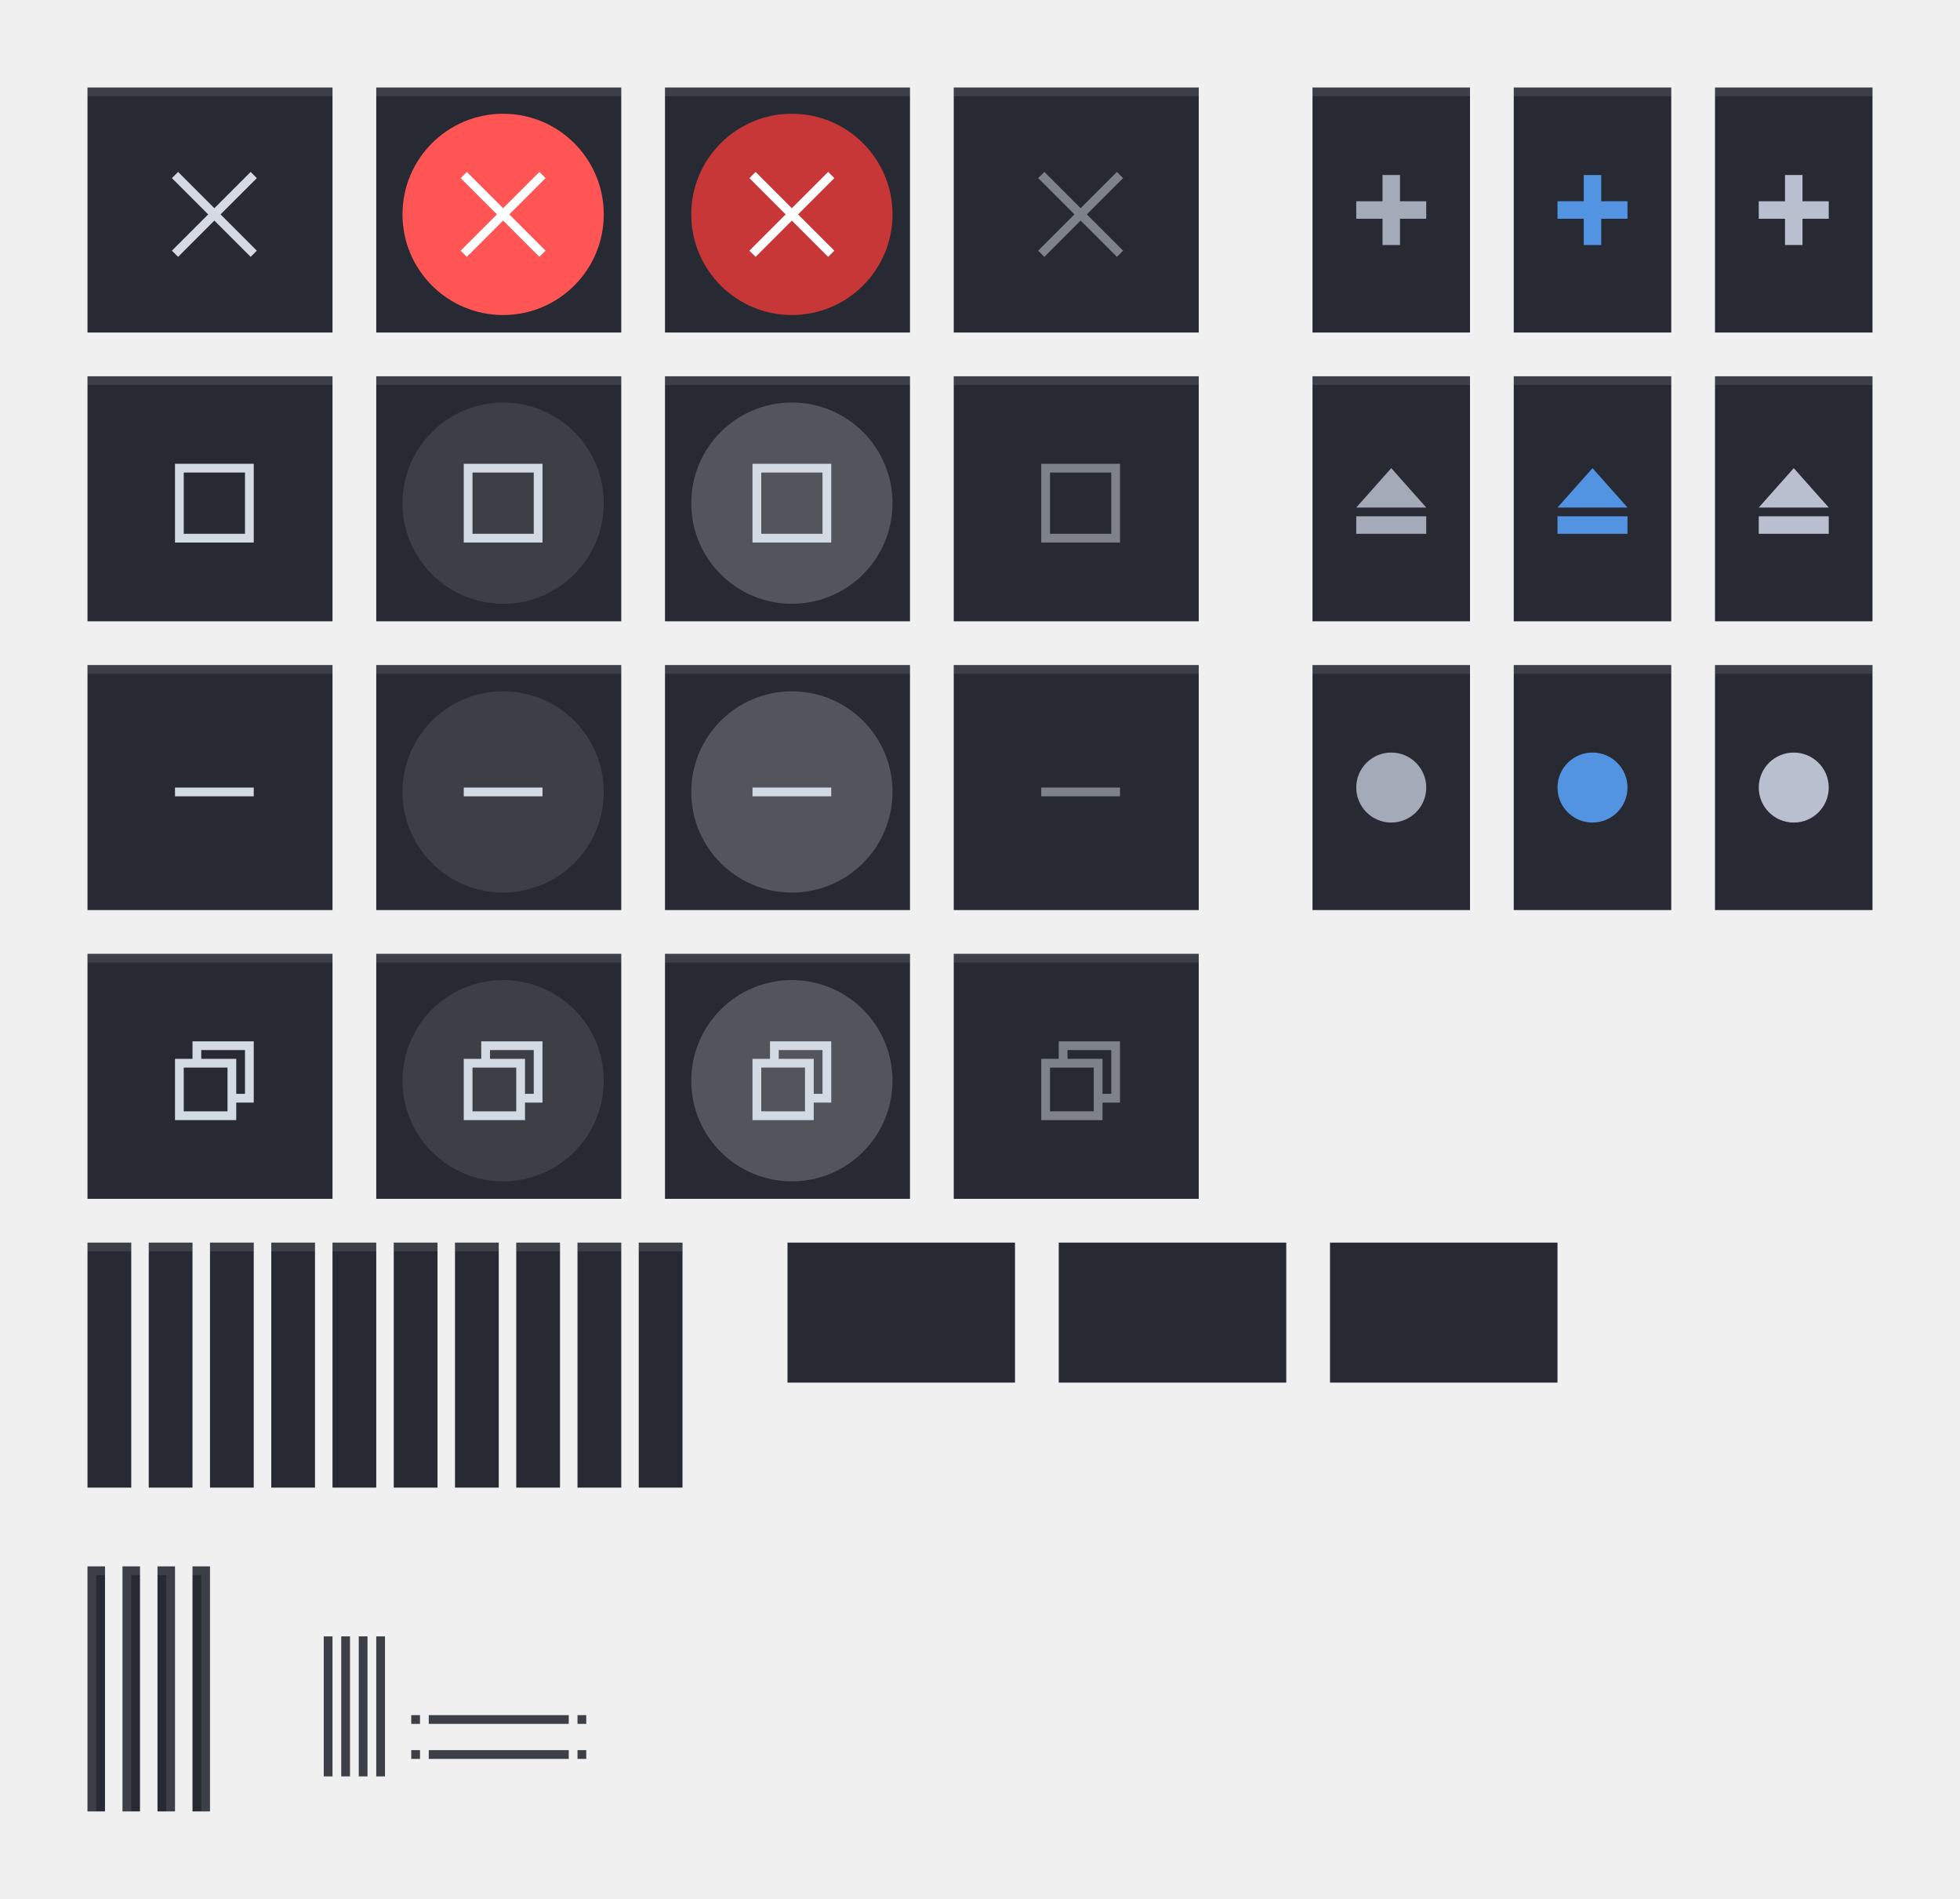
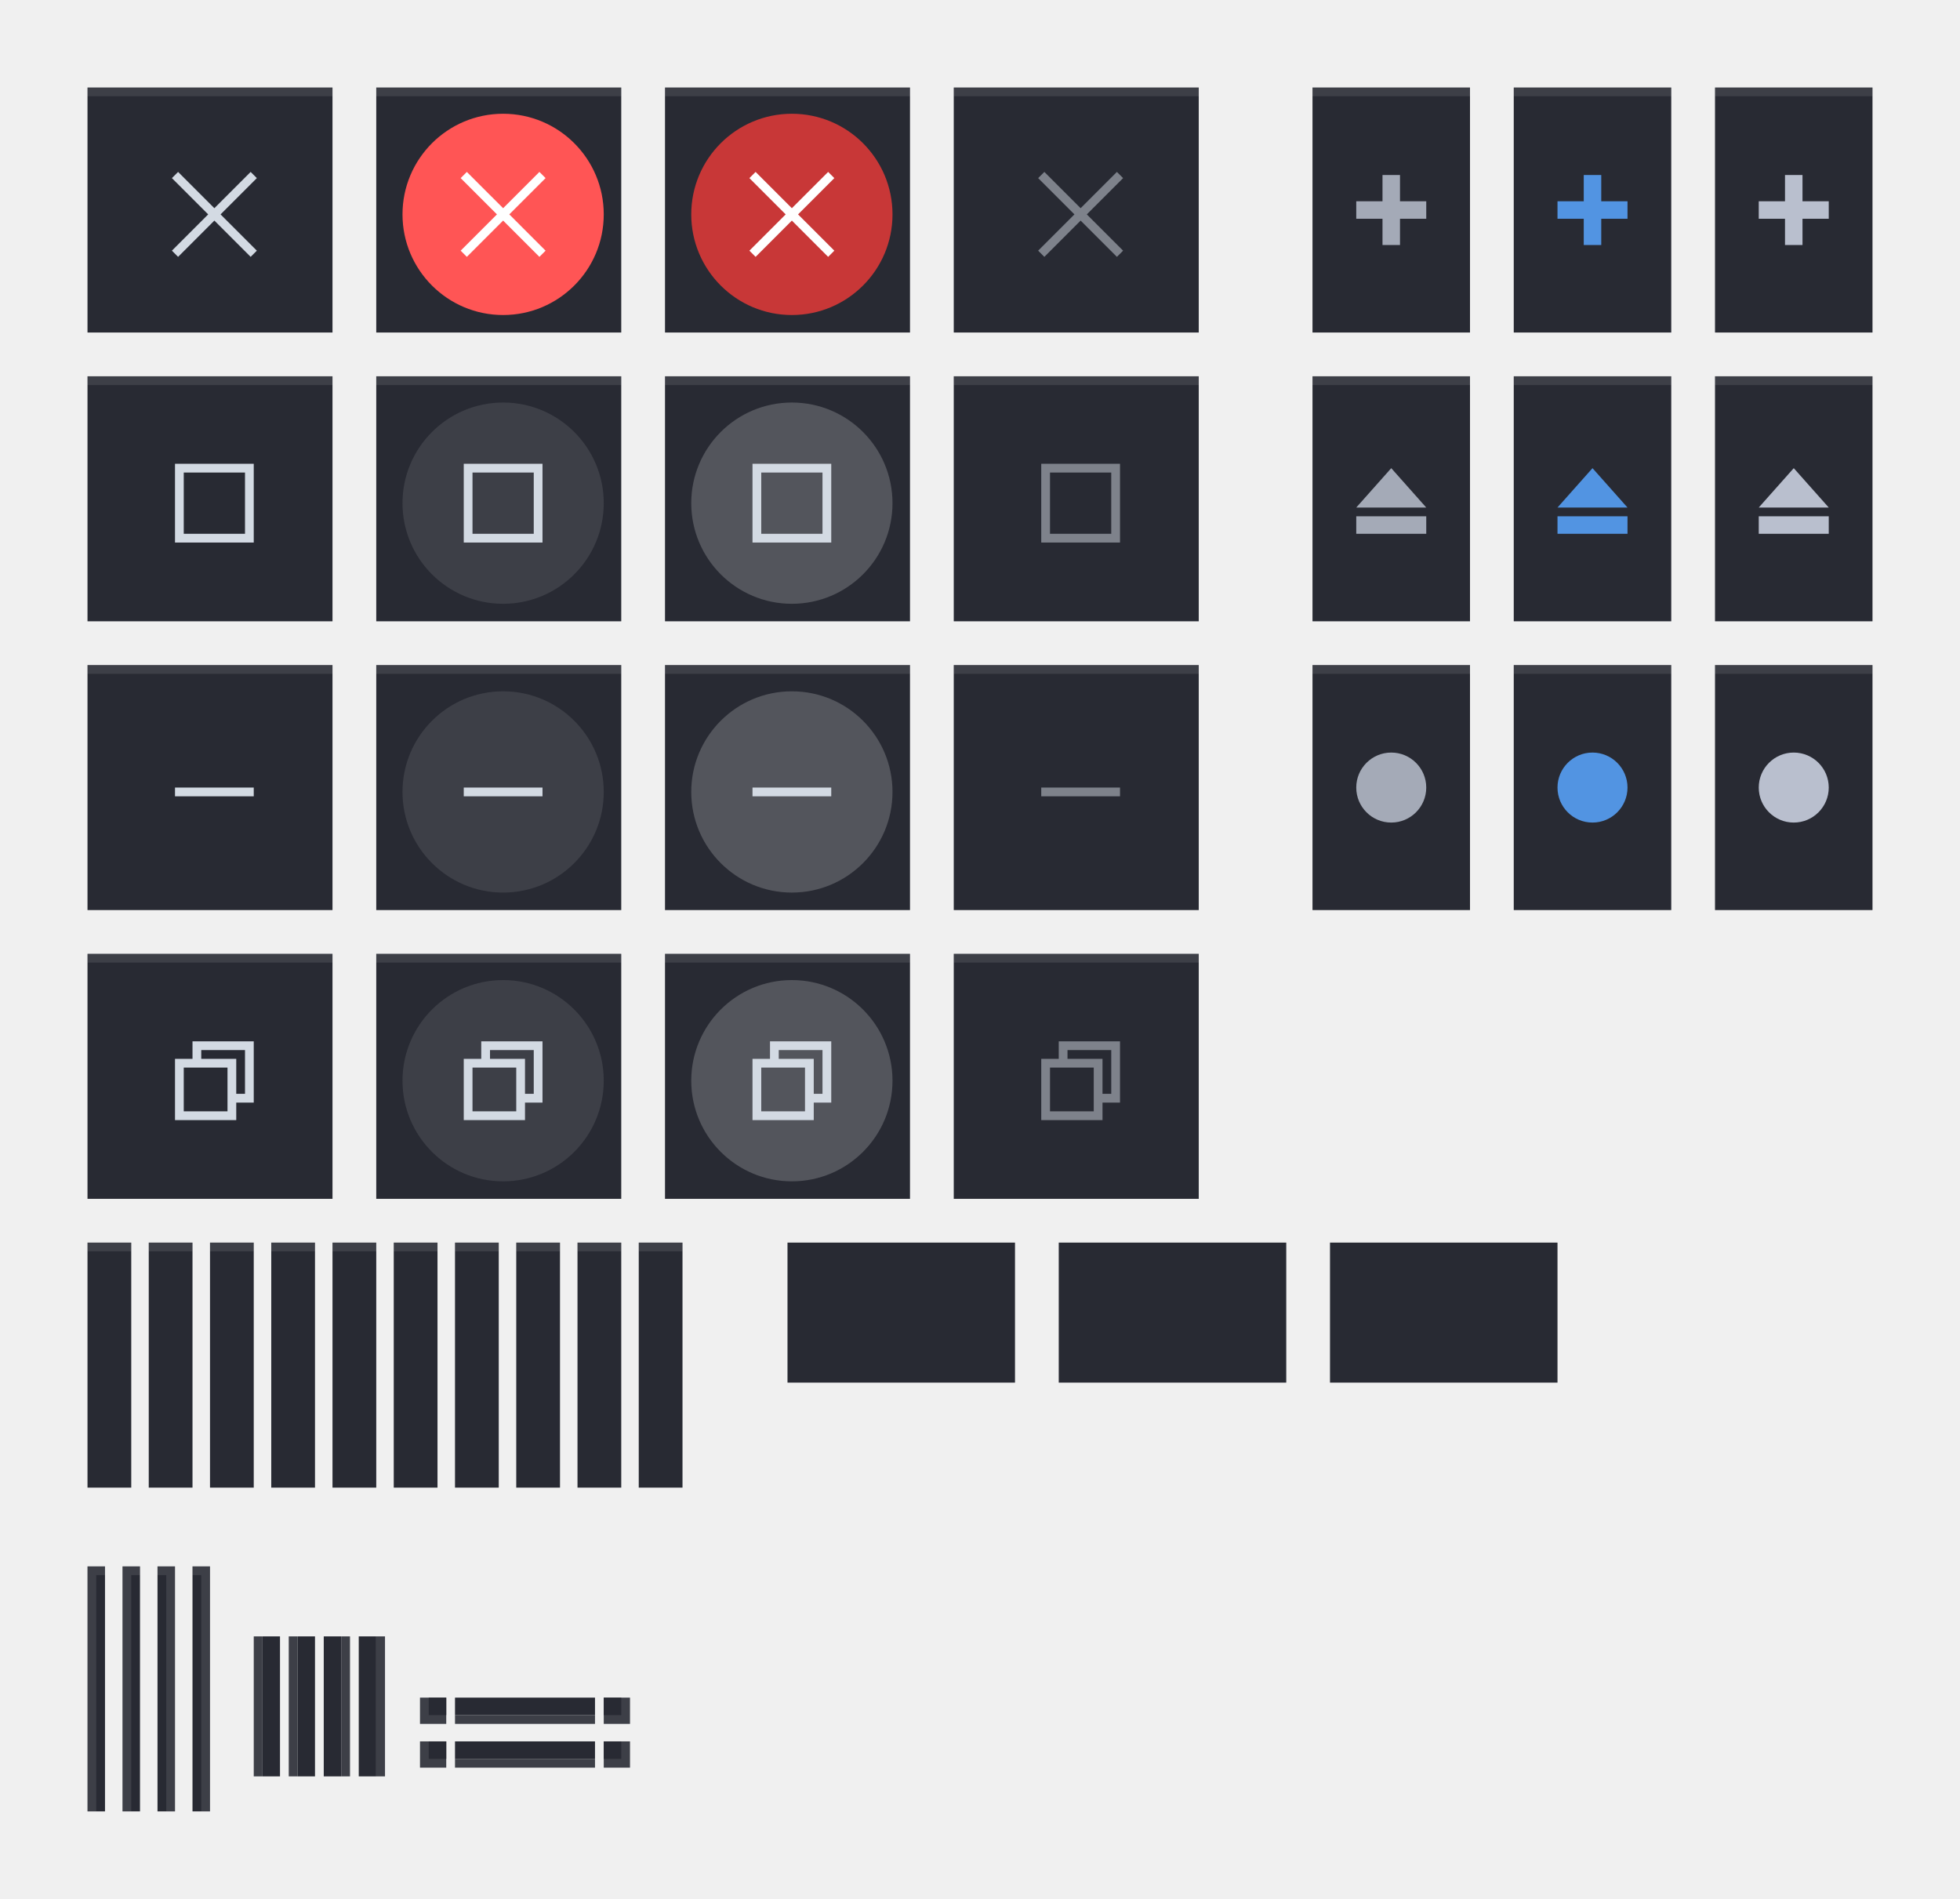
<svg xmlns="http://www.w3.org/2000/svg" xmlns:ns1="http://www.openswatchbook.org/uri/2009/osb" xmlns:xlink="http://www.w3.org/1999/xlink" width="224" height="217" viewBox="0 0 224 217" id="svg2" version="1.1">
  <defs id="defs4">
    <linearGradient id="selected_bg_color" ns1:paint="solid">
      <stop style="stop-color:#5294e2;stop-opacity:1;" offset="0" id="stop4407" />
    </linearGradient>
    <linearGradient id="selected_fg_color" ns1:paint="solid">
      <stop style="stop-color:#ffffffgit;stop-opacity:1;" offset="0" id="stop4402" />
    </linearGradient>
    <linearGradient xlink:href="#selected_bg_color" id="linearGradient4413" x1="608.362" y1="-158" x2="608.362" y2="-150" gradientUnits="userSpaceOnUse" />
    <linearGradient xlink:href="#selected_bg_color" id="linearGradient4415" x1="154" y1="601.862" x2="154" y2="606.362" gradientUnits="userSpaceOnUse" />
    <linearGradient xlink:href="#selected_bg_color" id="linearGradient4409" x1="152" y1="564.362" x2="152" y2="572.362" gradientUnits="userSpaceOnUse" />
    <linearGradient xlink:href="#selected_bg_color" id="linearGradient4411" x1="568.362" y1="-156" x2="568.362" y2="-148" gradientUnits="userSpaceOnUse" />
  </defs>
  <g id="layer1" transform="translate(5,-547.3622)">
    <rect style="opacity:1;fill:#282a33;fill-opacity:1;stroke:none;stroke-width:1;stroke-linecap:butt;stroke-linejoin:round;stroke-miterlimit:4;stroke-dasharray:none;stroke-dashoffset:0;stroke-opacity:1" id="menu-active" width="26" height="16" x="85" y="689.362" />
    <use x="0" y="0" xlink:href="#g4206" id="title-1-active" transform="matrix(0.1785714,0,0,1,4.107143,132)" width="100%" height="100%" />
    <g transform="translate(0,-2.6171878e-6)" id="stick-active">
      <use height="100%" width="100%" transform="matrix(0.6428571,0,0,1,141.7857,-2.2617187e-5)" id="use4210" xlink:href="#g4206" y="0" x="0" />
      <g style="fill:#a4aab7;fill-opacity:1" transform="translate(2,2.999989)" id="g5140">
        <rect style="opacity:1;fill:#a4aab7;fill-opacity:1;stroke:none;stroke-width:1;stroke-linecap:butt;stroke-linejoin:round;stroke-miterlimit:4;stroke-dasharray:none;stroke-dashoffset:0;stroke-opacity:1" id="rect5123" width="2" height="8" x="151" y="564.362" />
        <rect style="opacity:1;fill:#a4aab7;fill-opacity:1;stroke:none;stroke-width:1;stroke-linecap:butt;stroke-linejoin:round;stroke-miterlimit:4;stroke-dasharray:none;stroke-dashoffset:0;stroke-opacity:1" id="rect5123-1" width="2" height="8" x="567.362" y="-156" transform="rotate(90)" />
      </g>
    </g>
    <g transform="translate(0,-2.6171878e-6)" id="stick-pressed">
      <use height="100%" width="100%" transform="translate(23,-7.3828127e-6)" id="use5113" xlink:href="#use4210" y="0" x="0" />
      <g style="fill:#5294e2;fill-opacity:1" transform="translate(25,2.999981)" id="g5140-7">
        <rect style="opacity:1;fill:url(#linearGradient4409);fill-opacity:1;stroke:none;stroke-width:1;stroke-linecap:butt;stroke-linejoin:round;stroke-miterlimit:4;stroke-dasharray:none;stroke-dashoffset:0;stroke-opacity:1" id="rect5123-7" width="2" height="8" x="151" y="564.362" />
        <rect style="opacity:1;fill:url(#linearGradient4411);fill-opacity:1;stroke:none;stroke-width:1;stroke-linecap:butt;stroke-linejoin:round;stroke-miterlimit:4;stroke-dasharray:none;stroke-dashoffset:0;stroke-opacity:1" id="rect5123-1-1" width="2" height="8" x="567.362" y="-156" transform="rotate(90)" />
      </g>
    </g>
    <g transform="translate(0,-2.6171878e-6)" id="stick-inactive">
      <use height="100%" width="100%" transform="translate(46,-7.3828127e-6)" id="use5115" xlink:href="#use4210" y="0" x="0" />
      <g style="fill:#b9bfce;fill-opacity:1" transform="translate(48,2.999981)" id="g5140-1">
        <rect style="opacity:1;fill:#b9bfce;fill-opacity:1;stroke:none;stroke-width:1;stroke-linecap:butt;stroke-linejoin:round;stroke-miterlimit:4;stroke-dasharray:none;stroke-dashoffset:0;stroke-opacity:1" id="rect5123-5" width="2" height="8" x="151" y="564.362" />
        <rect style="opacity:1;fill:#b9bfce;fill-opacity:1;stroke:none;stroke-width:1;stroke-linecap:butt;stroke-linejoin:round;stroke-miterlimit:4;stroke-dasharray:none;stroke-dashoffset:0;stroke-opacity:1" id="rect5123-1-9" width="2" height="8" x="567.362" y="-156" transform="rotate(90)" />
      </g>
    </g>
    <g transform="translate(0,-2.6171878e-6)" id="shade-active">
      <use height="100%" width="100%" transform="translate(-3.4e-7,32.99999)" id="use5117" xlink:href="#use4210" y="0" x="0" />
      <g style="fill:#a4aab7;fill-opacity:1" transform="translate(-4.68e-6,-1.000023)" id="g5193">
        <rect transform="rotate(90)" y="-158" x="607.362" height="8" width="2" id="rect5123-1-7" style="opacity:1;fill:#a4aab7;fill-opacity:1;stroke:none;stroke-width:1;stroke-linecap:butt;stroke-linejoin:round;stroke-miterlimit:4;stroke-dasharray:none;stroke-dashoffset:0;stroke-opacity:1" />
        <path style="opacity:1;fill:#a4aab7;fill-opacity:1;stroke:none;stroke-width:1;stroke-linecap:butt;stroke-linejoin:round;stroke-miterlimit:4;stroke-dasharray:none;stroke-dashoffset:0;stroke-opacity:1" d="m 154,601.862 4,4.5 h -8 z" id="rect5190" />
      </g>
    </g>
    <g transform="translate(0,-2.6171878e-6)" id="shade-pressed">
      <use height="100%" width="100%" transform="translate(23,32.99999)" id="use5119" xlink:href="#use4210" y="0" x="0" />
      <g style="fill:#5294e2;fill-opacity:1" transform="translate(23,-1.000023)" id="g5193-7">
        <rect transform="rotate(90)" y="-158" x="607.362" height="8" width="2" id="rect5123-1-7-6" style="opacity:1;fill:url(#linearGradient4413);fill-opacity:1;stroke:none;stroke-width:1;stroke-linecap:butt;stroke-linejoin:round;stroke-miterlimit:4;stroke-dasharray:none;stroke-dashoffset:0;stroke-opacity:1" />
        <path style="opacity:1;fill:url(#linearGradient4415);fill-opacity:1;stroke:none;stroke-width:1;stroke-linecap:butt;stroke-linejoin:round;stroke-miterlimit:4;stroke-dasharray:none;stroke-dashoffset:0;stroke-opacity:1" d="m 154,601.862 4,4.5 h -8 z" id="rect5190-7" />
      </g>
    </g>
    <g transform="translate(0,-2.6171878e-6)" id="shade-inactive">
      <use height="100%" width="100%" transform="translate(46,32.99999)" id="use5121" xlink:href="#use4210" y="0" x="0" />
      <g style="fill:#b9bfce;fill-opacity:1" transform="translate(46,-1.000023)" id="g5193-3">
        <rect transform="rotate(90)" y="-158" x="607.362" height="8" width="2" id="rect5123-1-7-65" style="opacity:1;fill:#b9bfce;fill-opacity:1;stroke:none;stroke-width:1;stroke-linecap:butt;stroke-linejoin:round;stroke-miterlimit:4;stroke-dasharray:none;stroke-dashoffset:0;stroke-opacity:1" />
        <path style="opacity:1;fill:#b9bfce;fill-opacity:1;stroke:none;stroke-width:1;stroke-linecap:butt;stroke-linejoin:round;stroke-miterlimit:4;stroke-dasharray:none;stroke-dashoffset:0;stroke-opacity:1" d="m 154,601.862 4,4.5 h -8 z" id="rect5190-6" />
      </g>
    </g>
    <use x="0" y="0" xlink:href="#menu-active" id="menu-inactive" transform="translate(62,-1.9595469e-5)" width="100%" height="100%" style="fill-opacity:1" />
    <use x="0" y="0" xlink:href="#menu-active" id="menu-pressed" transform="translate(31,-1.9595469e-5)" width="100%" height="100%" style="fill-opacity:1" />
    <use x="0" y="0" xlink:href="#title-1-active" id="title-2-active" transform="translate(7)" width="100%" height="100%" />
    <use x="0" y="0" xlink:href="#title-1-active" id="title-3-active" transform="translate(14)" width="100%" height="100%" />
    <use x="0" y="0" xlink:href="#title-1-active" id="title-4-active" transform="translate(21)" width="100%" height="100%" />
    <use x="0" y="0" xlink:href="#title-1-active" id="title-5-active" transform="translate(28)" width="100%" height="100%" />
    <use x="0" y="0" xlink:href="#title-1-active" id="title-1-inactive" transform="translate(35)" width="100%" height="100%" />
    <use x="0" y="0" xlink:href="#title-1-active" id="title-2-inactive" transform="translate(42)" width="100%" height="100%" />
    <use x="0" y="0" xlink:href="#title-1-active" id="title-3-inactive" transform="translate(49)" width="100%" height="100%" />
    <use x="0" y="0" xlink:href="#title-1-active" id="title-4-inactive" transform="translate(56)" width="100%" height="100%" />
    <use x="0" y="0" xlink:href="#title-1-active" id="title-5-inactive" transform="translate(63)" width="100%" height="100%" />
    <g transform="translate(0,-2.6171878e-6)" id="top-left-active">
      <path id="rect4138-9" transform="translate(0,552.3622)" d="m 6,174 -1,2e-5 V 175 202 h 2 v -28 z" style="opacity:1;fill:#282a33;fill-opacity:1;stroke:none;stroke-width:1;stroke-linecap:butt;stroke-linejoin:round;stroke-miterlimit:4;stroke-dasharray:none;stroke-dashoffset:0;stroke-opacity:1" />
      <rect y="726.362" x="6" height="1" width="1" id="rect5348" style="opacity:0.1;fill:#ffffff;fill-opacity:1;stroke:none;stroke-width:1;stroke-linecap:butt;stroke-linejoin:round;stroke-miterlimit:4;stroke-dasharray:none;stroke-dashoffset:0;stroke-opacity:1" />
      <rect y="726.362" x="5" height="28" width="1" id="rect5350" style="opacity:0.1;fill:#ffffff;fill-opacity:1;stroke:none;stroke-width:5.292;stroke-linecap:butt;stroke-linejoin:round;stroke-miterlimit:4;stroke-dasharray:none;stroke-dashoffset:0;stroke-opacity:1" />
    </g>
    <use x="0" y="0" xlink:href="#top-left-active" id="top-left-inactive" transform="translate(4,-1.9617188e-5)" width="100%" height="100%" />
    <use x="0" y="0" xlink:href="#top-left-active" id="top-right-active" transform="matrix(-1,0,0,1,20,-1.9617188e-5)" width="100%" height="100%" />
    <use x="0" y="0" xlink:href="#top-left-active" id="top-right-inactive" transform="matrix(-1,0,0,1,24,-1.9617188e-5)" width="100%" height="100%" />
-     <rect style="opacity:1;fill:#3d3f47;fill-opacity:1;stroke:none;stroke-width:1;stroke-linecap:butt;stroke-linejoin:round;stroke-miterlimit:4;stroke-dasharray:none;stroke-dashoffset:0;stroke-opacity:1" id="right-active" width="1" height="16" x="-37" y="734.362" transform="scale(-1,1)" />
-     <rect style="opacity:1;fill:#3d3f47;fill-opacity:1;stroke:none;stroke-width:1;stroke-linecap:butt;stroke-linejoin:round;stroke-miterlimit:4;stroke-dasharray:none;stroke-dashoffset:0;stroke-opacity:1" id="right-inactive" width="1" height="16" x="-39" y="734.362" transform="scale(-1,1)" />
-     <rect style="opacity:1;fill:#3d3f47;fill-opacity:1;stroke:none;stroke-width:0.577;stroke-linecap:butt;stroke-linejoin:round;stroke-miterlimit:4;stroke-dasharray:none;stroke-dashoffset:0;stroke-opacity:1" id="bottom-inactive" width="1" height="16" x="-748.362" y="-60" transform="matrix(0,-1,-1,0,0,0)" />
-     <rect style="opacity:1;fill:#3d3f47;fill-opacity:1;stroke:none;stroke-width:1;stroke-linecap:butt;stroke-linejoin:round;stroke-miterlimit:4;stroke-dasharray:none;stroke-dashoffset:0;stroke-opacity:1" id="left-active" width="1" height="16" x="-33" y="734.362" transform="scale(-1,1)" />
-     <rect style="opacity:1;fill:#3d3f47;fill-opacity:1;stroke:none;stroke-width:1;stroke-linecap:butt;stroke-linejoin:round;stroke-miterlimit:4;stroke-dasharray:none;stroke-dashoffset:0;stroke-opacity:1" id="left-inactive" width="1" height="16" x="-35" y="734.362" transform="scale(-1,1)" />
-     <rect style="opacity:1;fill:#3d3f47;fill-opacity:1;stroke:none;stroke-width:0.577;stroke-linecap:butt;stroke-linejoin:round;stroke-miterlimit:4;stroke-dasharray:none;stroke-dashoffset:0;stroke-opacity:1" id="bottom-active" width="1" height="16" x="-744.362" y="-60" transform="matrix(0,-1,-1,0,0,0)" />
-     <path style="opacity:1;fill:#3d3f47;fill-opacity:1;stroke:none;stroke-width:0.333;stroke-linecap:butt;stroke-linejoin:round;stroke-miterlimit:4;stroke-dasharray:none;stroke-dashoffset:0;stroke-opacity:1" d="m 42,743.362 v 0.667 0.333 H 42.333 43 v -1 z" id="bottom-left-active" />
-     <path style="opacity:1;fill:#3d3f47;fill-opacity:1;stroke:none;stroke-width:0.333;stroke-linecap:butt;stroke-linejoin:round;stroke-miterlimit:4;stroke-dasharray:none;stroke-dashoffset:0;stroke-opacity:1" d="m 61,743.362 v 1 H 61.667 62 v -0.333 -0.667 z" id="bottom-right-active" />
-     <path style="opacity:1;fill:#3d3f47;fill-opacity:1;stroke:none;stroke-width:0.333;stroke-linecap:butt;stroke-linejoin:round;stroke-miterlimit:4;stroke-dasharray:none;stroke-dashoffset:0;stroke-opacity:1" d="m 61,747.362 v 1 H 61.667 62 v -0.333 -0.667 z" id="bottom-right-inactive" />
-     <path style="opacity:1;fill:#3d3f47;fill-opacity:1;stroke:none;stroke-width:0.333;stroke-linecap:butt;stroke-linejoin:round;stroke-miterlimit:4;stroke-dasharray:none;stroke-dashoffset:0;stroke-opacity:1" d="m 42,747.362 v 0.667 0.333 H 42.333 43 v -1 z" id="bottom-left-inactive" />
    <g transform="translate(0,-2.6171878e-6)" id="hide-prelight">
      <use height="100%" width="100%" transform="translate(33,65.99998)" id="use4226" xlink:href="#g4206" y="0" x="0" />
      <g transform="translate(111,1320)" id="titlebutton-minimize-hover-c" style="display:inline">
        <rect style="opacity:1;fill:#ffffff;fill-opacity:0.098;stroke:none;stroke-width:0.92;stroke-linecap:round;stroke-linejoin:miter;stroke-miterlimit:4;stroke-dasharray:none;stroke-opacity:1;paint-order:stroke fill markers" id="rect573" width="23" height="23" x="-70" y="-693.638" ry="11.5" />
        <rect style="opacity:1;fill:#d3dae3;fill-opacity:1;stroke:none;stroke-width:0.471;stroke-linecap:round;stroke-linejoin:miter;stroke-miterlimit:4;stroke-dasharray:none;stroke-opacity:0.494;paint-order:stroke fill markers" id="rect509" width="9" height="1" x="-63" y="-682.638" ry="1.1965401e-05" />
      </g>
    </g>
    <g transform="translate(0,-2.6171878e-6)" id="maximize-prelight">
      <use height="100%" width="100%" transform="translate(33,32.99998)" id="use4222" xlink:href="#g4206" y="0" x="0" />
      <g transform="translate(40,592.3622)" id="g4569" style="enable-background:new">
        <g id="layer1-2" transform="translate(0,-1028.362)">
          <g style="display:inline" id="titlebutton-max-hover" transform="translate(-509,1218)">
            <g id="g4891" style="display:inline;opacity:1" transform="translate(-781,-432.6378)">
              <g id="g4806-9" transform="translate(1294,247)" style="fill:#c0e3ff;fill-opacity:1">
                <g transform="translate(-81.0002,-967)" style="display:inline;fill:#c0e3ff;fill-opacity:1" id="layer9-78-7" />
                <g transform="translate(-81.0002,-967)" id="layer10-3-3" style="fill:#c0e3ff;fill-opacity:1" />
                <g transform="translate(-81.0002,-967)" id="layer11-19-75" style="fill:#c0e3ff;fill-opacity:1" />
                <g transform="translate(-81.0002,-967)" id="layer13-4-9" style="fill:#c0e3ff;fill-opacity:1" />
                <g transform="translate(-81.0002,-967)" id="layer14-8-5" style="fill:#c0e3ff;fill-opacity:1" />
                <g transform="translate(-81.0002,-967)" style="display:inline;fill:#c0e3ff;fill-opacity:1" id="layer15-5-8" />
                <g transform="translate(-81.0002,-967)" style="display:inline;fill:#c0e3ff;fill-opacity:1" id="g71291-1-7" />
                <g transform="translate(-81.0002,-967)" style="display:inline;fill:#c0e3ff;fill-opacity:1" id="g4953-7-1" />
                <g transform="translate(-81.0002,-967)" style="display:inline;fill:#c0e3ff;fill-opacity:1" id="layer12-3-0" />
              </g>
            </g>
            <rect y="-185.638" x="513" height="16" width="16" id="rect17883-0" style="display:inline;opacity:1;fill:none;fill-opacity:1;stroke:none;stroke-width:1;stroke-linecap:butt;stroke-linejoin:miter;stroke-miterlimit:4;stroke-dasharray:none;stroke-dashoffset:0;stroke-opacity:0" />
          </g>
        </g>
      </g>
      <g transform="translate(74,1288)" id="titlebutton-maximize-hover-c" style="display:inline">
        <rect ry="11.5" y="-694.638" x="-33" height="23" width="23" id="rect575" style="opacity:1;fill:#ffffff;fill-opacity:0.098;stroke:none;stroke-width:0.92;stroke-linecap:round;stroke-linejoin:miter;stroke-miterlimit:4;stroke-dasharray:none;stroke-opacity:1;paint-order:stroke fill markers" />
        <path style="opacity:1;fill:#d3dae3;fill-opacity:1;stroke:none;stroke-width:0.451;stroke-linecap:round;stroke-linejoin:miter;stroke-miterlimit:4;stroke-dasharray:none;stroke-opacity:0.494;paint-order:stroke fill markers" d="m -26,-687.638 v 9 h 9 v -9 z m 1,1 h 7 v 7 h -7 z" id="path515" />
      </g>
    </g>
    <g transform="translate(0,-2.6171878e-6)" id="close-prelight">
      <use height="100%" width="100%" transform="translate(33,-2.2617187e-5)" id="use4214" xlink:href="#g4206" y="0" x="0" />
      <g transform="translate(32,1255)" id="titlebutton-close-hover-c" style="display:inline">
        <rect style="opacity:1;fill:#ff5555;fill-opacity:1;stroke:none;stroke-width:0.92;stroke-linecap:round;stroke-linejoin:miter;stroke-miterlimit:4;stroke-dasharray:none;stroke-opacity:1;paint-order:stroke fill markers" id="rect577" width="23" height="23" x="9" y="-694.638" ry="11.5" />
        <path style="opacity:1;fill:#ffffff;fill-opacity:1;stroke:none;stroke-width:0.561;stroke-linecap:round;stroke-linejoin:miter;stroke-miterlimit:4;stroke-dasharray:none;stroke-opacity:0.494;paint-order:stroke fill markers" d="m 16.354,-687.991 -0.707,0.707 4.146,4.146 -4.146,4.146 0.707,0.707 4.146,-4.146 4.146,4.146 0.707,-0.707 -4.146,-4.146 4.146,-4.146 -0.707,-0.707 -4.146,4.146 z" id="rect579" />
      </g>
    </g>
    <g transform="translate(0,-2.6171878e-6)" id="hide-inactive">
      <use height="100%" width="100%" transform="translate(99,65.99998)" id="use4238" xlink:href="#g4206" y="0" x="0" />
      <g style="display:inline;opacity:0.5" transform="translate(177,1320)" id="titlebutton-minimize-backdrop-c">
        <rect style="opacity:0;fill:#1f1f1f;fill-opacity:0.098;stroke:none;stroke-width:0.92;stroke-linecap:round;stroke-linejoin:miter;stroke-miterlimit:4;stroke-dasharray:none;stroke-opacity:1;paint-order:stroke fill markers" id="rect626" width="23" height="23" x="-70" y="-693.638" ry="11.5" />
        <rect style="opacity:1;fill:#d3dae3;fill-opacity:1;stroke:none;stroke-width:0.471;stroke-linecap:round;stroke-linejoin:miter;stroke-miterlimit:4;stroke-dasharray:none;stroke-opacity:0.494;paint-order:stroke fill markers" id="rect628" width="9" height="1" x="-63" y="-682.638" ry="1.1965401e-05" />
      </g>
    </g>
    <g transform="translate(0,-2.6171878e-6)" id="maximize-inactive">
      <use height="100%" width="100%" transform="translate(99,32.99998)" id="use4232" xlink:href="#g4206" y="0" x="0" />
      <g style="display:inline;opacity:0.5" transform="translate(140,1288)" id="titlebutton-maximize-backdrop-c">
        <rect ry="11.5" y="-694.638" x="-33" height="23" width="23" id="rect632" style="opacity:0;fill:#1f1f1f;fill-opacity:0.098;stroke:none;stroke-width:0.92;stroke-linecap:round;stroke-linejoin:miter;stroke-miterlimit:4;stroke-dasharray:none;stroke-opacity:1;paint-order:stroke fill markers" />
        <path style="opacity:1;fill:#d3dae3;fill-opacity:1;stroke:none;stroke-width:0.451;stroke-linecap:round;stroke-linejoin:miter;stroke-miterlimit:4;stroke-dasharray:none;stroke-opacity:0.494;paint-order:stroke fill markers" d="m -26,-687.638 v 9 h 9 v -9 z m 1,1 h 7 v 7 h -7 z" id="path634" />
      </g>
    </g>
    <g transform="translate(0,-2.6171878e-6)" id="close-inactive">
      <use height="100%" width="100%" transform="translate(99,-2.2617187e-5)" id="use4218" xlink:href="#g4206" y="0" x="0" />
      <g style="display:inline;opacity:0.5" transform="translate(98,1255)" id="titlebutton-close-backdrop-c">
        <rect style="opacity:0;fill:#ff5555;fill-opacity:1;stroke:none;stroke-width:0.92;stroke-linecap:round;stroke-linejoin:miter;stroke-miterlimit:4;stroke-dasharray:none;stroke-opacity:1;paint-order:stroke fill markers" id="rect644" width="23" height="23" x="9" y="-694.638" ry="11.5" />
        <path style="opacity:1;fill:#d3dae3;fill-opacity:1;stroke:none;stroke-width:0.561;stroke-linecap:round;stroke-linejoin:miter;stroke-miterlimit:4;stroke-dasharray:none;stroke-opacity:0.494;paint-order:stroke fill markers" d="m 16.354,-687.991 -0.707,0.707 4.146,4.146 -4.146,4.146 0.707,0.707 4.146,-4.146 4.146,4.146 0.707,-0.707 -4.146,-4.146 4.146,-4.146 -0.707,-0.707 -4.146,4.146 z" id="path646" />
      </g>
    </g>
    <g transform="translate(0,-2.6171878e-6)" id="hide-pressed">
      <use height="100%" width="100%" transform="translate(66,65.99998)" id="use4236" xlink:href="#g4206" y="0" x="0" />
      <g id="titlebutton-minimize-active-c" transform="translate(144,1320)" style="display:inline">
        <rect ry="11.5" y="-693.638" x="-70" height="23" width="23" id="rect650" style="opacity:1;fill:#ffffff;fill-opacity:0.2;stroke:none;stroke-width:0.92;stroke-linecap:round;stroke-linejoin:miter;stroke-miterlimit:4;stroke-dasharray:none;stroke-opacity:1;paint-order:stroke fill markers" />
        <rect ry="1.1965401e-05" y="-682.638" x="-63" height="1" width="9" id="rect652" style="opacity:1;fill:#d3dae3;fill-opacity:1;stroke:none;stroke-width:0.471;stroke-linecap:round;stroke-linejoin:miter;stroke-miterlimit:4;stroke-dasharray:none;stroke-opacity:0.494;paint-order:stroke fill markers" />
      </g>
    </g>
    <g transform="translate(0,-2.6171878e-6)" id="maximize-pressed">
      <use height="100%" width="100%" transform="translate(66,32.99998)" id="use4228" xlink:href="#g4206" y="0" x="0" />
      <g id="titlebutton-maximize-active-c" transform="translate(107,1288)" style="display:inline">
        <rect style="opacity:1;fill:#ffffff;fill-opacity:0.2;stroke:none;stroke-width:0.92;stroke-linecap:round;stroke-linejoin:miter;stroke-miterlimit:4;stroke-dasharray:none;stroke-opacity:1;paint-order:stroke fill markers" id="rect656" width="23" height="23" x="-33" y="-694.638" ry="11.5" />
        <path id="path658" d="m -26,-687.638 v 9 h 9 v -9 z m 1,1 h 7 v 7 h -7 z" style="opacity:1;fill:#d3dae3;fill-opacity:1;stroke:none;stroke-width:0.451;stroke-linecap:round;stroke-linejoin:miter;stroke-miterlimit:4;stroke-dasharray:none;stroke-opacity:0.494;paint-order:stroke fill markers" />
      </g>
    </g>
    <g transform="translate(0,-2.6171878e-6)" id="close-pressed">
      <use height="100%" width="100%" transform="translate(66,-2.2617187e-5)" id="use4216" xlink:href="#g4206" y="0" x="0" />
      <g id="titlebutton-close-active-c" transform="translate(65,1255)" style="display:inline">
        <rect ry="11.5" y="-694.638" x="9" height="23" width="23" id="rect668" style="opacity:1;fill:#c83737;fill-opacity:1;stroke:none;stroke-width:0.92;stroke-linecap:round;stroke-linejoin:miter;stroke-miterlimit:4;stroke-dasharray:none;stroke-opacity:1;paint-order:stroke fill markers" />
        <path id="path670" d="m 16.354,-687.991 -0.707,0.707 4.146,4.146 -4.146,4.146 0.707,0.707 4.146,-4.146 4.146,4.146 0.707,-0.707 -4.146,-4.146 4.146,-4.146 -0.707,-0.707 -4.146,4.146 z" style="opacity:1;fill:#ffffff;fill-opacity:1;stroke:none;stroke-width:0.561;stroke-linecap:round;stroke-linejoin:miter;stroke-miterlimit:4;stroke-dasharray:none;stroke-opacity:0.494;paint-order:stroke fill markers" />
      </g>
    </g>
    <g transform="translate(0,-2.6171878e-6)" id="hide-active">
      <use height="100%" width="100%" transform="translate(0,65.99998)" id="use4234" xlink:href="#g4206" y="0" x="0" />
      <g id="titlebutton-minimize-c" transform="translate(78,1320)" style="display:inline">
        <rect ry="11.5" y="-693.638" x="-70" height="23" width="23" id="rect674" style="opacity:0;fill:#1f1f1f;fill-opacity:0.098;stroke:none;stroke-width:0.92;stroke-linecap:round;stroke-linejoin:miter;stroke-miterlimit:4;stroke-dasharray:none;stroke-opacity:1;paint-order:stroke fill markers" />
        <rect ry="1.1965401e-05" y="-682.638" x="-63" height="1" width="9" id="rect676" style="opacity:1;fill:#d3dae3;fill-opacity:1;stroke:none;stroke-width:0.471;stroke-linecap:round;stroke-linejoin:miter;stroke-miterlimit:4;stroke-dasharray:none;stroke-opacity:0.494;paint-order:stroke fill markers" />
      </g>
    </g>
    <g transform="translate(0,-2.6171878e-6)" id="maximize-active">
      <use height="100%" width="100%" transform="translate(0,32.99998)" id="use4220" xlink:href="#g4206" y="0" x="0" />
      <g id="titlebutton-maximize-c" transform="translate(41,1288)" style="display:inline">
        <rect style="opacity:0;fill:#1f1f1f;fill-opacity:0.098;stroke:none;stroke-width:0.92;stroke-linecap:round;stroke-linejoin:miter;stroke-miterlimit:4;stroke-dasharray:none;stroke-opacity:1;paint-order:stroke fill markers" id="rect680" width="23" height="23" x="-33" y="-694.638" ry="11.5" />
        <path id="path682" d="m -26,-687.638 v 9 h 9 v -9 z m 1,1 h 7 v 7 h -7 z" style="opacity:1;fill:#d3dae3;fill-opacity:1;stroke:none;stroke-width:0.451;stroke-linecap:round;stroke-linejoin:miter;stroke-miterlimit:4;stroke-dasharray:none;stroke-opacity:0.494;paint-order:stroke fill markers" />
      </g>
    </g>
    <g transform="translate(0,-2.6171878e-6)" id="close-active">
      <g style="opacity:1" id="g4206">
        <rect style="opacity:1;fill:#282a33;fill-opacity:1;stroke:none;stroke-width:1;stroke-linecap:butt;stroke-linejoin:round;stroke-miterlimit:4;stroke-dasharray:none;stroke-dashoffset:0;stroke-opacity:1" id="rect4138" width="28" height="28" x="5" y="557.362" />
        <rect style="opacity:0.1;fill:#ffffff;fill-opacity:1;stroke:none;stroke-width:1;stroke-linecap:butt;stroke-linejoin:round;stroke-miterlimit:4;stroke-dasharray:none;stroke-dashoffset:0;stroke-opacity:1" id="rect4204" width="28" height="1" x="5" y="557.362" />
      </g>
      <g id="titlebutton-close-c" transform="translate(-1,1255)" style="display:inline">
        <rect ry="11.5" y="-694.638" x="9" height="23" width="23" id="rect692" style="opacity:0;fill:#ff5555;fill-opacity:1;stroke:none;stroke-width:0.92;stroke-linecap:round;stroke-linejoin:miter;stroke-miterlimit:4;stroke-dasharray:none;stroke-opacity:1;paint-order:stroke fill markers" />
        <path id="path694" d="m 16.354,-687.991 -0.707,0.707 4.146,4.146 -4.146,4.146 0.707,0.707 4.146,-4.146 4.146,4.146 0.707,-0.707 -4.146,-4.146 4.146,-4.146 -0.707,-0.707 -4.146,4.146 z" style="opacity:1;fill:#d3dae3;fill-opacity:1;stroke:none;stroke-width:0.561;stroke-linecap:round;stroke-linejoin:miter;stroke-miterlimit:4;stroke-dasharray:none;stroke-opacity:0.494;paint-order:stroke fill markers" />
      </g>
    </g>
    <g id="maximize-toggled-active">
      <g id="g233" transform="translate(0,65.99999)">
        <use x="0" y="0" xlink:href="#g4206" id="use4220-2" transform="translate(0,32.99998)" width="100%" height="100%" />
        <g style="display:inline" transform="translate(41,1288)" id="titlebutton-maximize-c-2">
          <rect ry="11.5" y="-694.638" x="-33" height="23" width="23" id="rect680-8" style="opacity:0;fill:#1f1f1f;fill-opacity:0.098;stroke:none;stroke-width:0.92;stroke-linecap:round;stroke-linejoin:miter;stroke-miterlimit:4;stroke-dasharray:none;stroke-opacity:1;paint-order:stroke fill markers" />
        </g>
      </g>
      <path id="path664-8" d="m 17,666.362 v 2 h -2 v 7 l 7,1e-5 v -2 h 2 v -7 z m 1,1 h 5 v 5 h -1 v -4 h -4 z m -2,2 h 5 v 5 h -5 z" style="display:inline;opacity:1;fill:#d3dae3;fill-opacity:1;stroke:none;stroke-width:0.35;stroke-linecap:round;stroke-linejoin:miter;stroke-miterlimit:4;stroke-dasharray:none;stroke-opacity:0.494;paint-order:stroke fill markers" />
    </g>
    <g id="maximize-toggled-prelight">
      <g transform="translate(-4.9999997e-8,0.5684534)" id="g4873">
        <g transform="translate(4.9999997e-8,65.43154)" id="maximize-prelight-3">
          <use height="100%" width="100%" transform="translate(33,32.99998)" id="use4222-6" xlink:href="#g4206" y="0" x="0" />
          <g transform="translate(40,592.3622)" id="g4569-7" style="enable-background:new">
            <g id="layer1-2-5" transform="translate(0,-1028.362)">
              <g style="display:inline" id="titlebutton-max-hover-3" transform="translate(-509,1218)">
                <g id="g4891-5" style="display:inline;opacity:1" transform="translate(-781,-432.6378)">
                  <g id="g4806-9-6" transform="translate(1294,247)" style="fill:#c0e3ff;fill-opacity:1">
                    <g transform="translate(-81.0002,-967)" style="display:inline;fill:#c0e3ff;fill-opacity:1" id="layer9-78-7-2" />
                    <g transform="translate(-81.0002,-967)" id="layer10-3-3-9" style="fill:#c0e3ff;fill-opacity:1" />
                    <g transform="translate(-81.0002,-967)" id="layer11-19-75-1" style="fill:#c0e3ff;fill-opacity:1" />
                    <g transform="translate(-81.0002,-967)" id="layer13-4-9-2" style="fill:#c0e3ff;fill-opacity:1" />
                    <g transform="translate(-81.0002,-967)" id="layer14-8-5-7" style="fill:#c0e3ff;fill-opacity:1" />
                    <g transform="translate(-81.0002,-967)" style="display:inline;fill:#c0e3ff;fill-opacity:1" id="layer15-5-8-0" />
                    <g transform="translate(-81.0002,-967)" style="display:inline;fill:#c0e3ff;fill-opacity:1" id="g71291-1-7-9" />
                    <g transform="translate(-81.0002,-967)" style="display:inline;fill:#c0e3ff;fill-opacity:1" id="g4953-7-1-3" />
                    <g transform="translate(-81.0002,-967)" style="display:inline;fill:#c0e3ff;fill-opacity:1" id="layer12-3-0-6" />
                  </g>
                </g>
                <rect y="-185.638" x="513" height="16" width="16" id="rect17883-0-0" style="display:inline;opacity:1;fill:none;fill-opacity:1;stroke:none;stroke-width:1;stroke-linecap:butt;stroke-linejoin:miter;stroke-miterlimit:4;stroke-dasharray:none;stroke-dashoffset:0;stroke-opacity:0" />
              </g>
            </g>
          </g>
          <g transform="translate(74,1288)" id="titlebutton-maximize-hover-c-6" style="display:inline">
            <rect ry="11.5" y="-694.638" x="-33" height="23" width="23" id="rect575-2" style="opacity:1;fill:#ffffff;fill-opacity:0.098;stroke:none;stroke-width:0.92;stroke-linecap:round;stroke-linejoin:miter;stroke-miterlimit:4;stroke-dasharray:none;stroke-opacity:1;paint-order:stroke fill markers" />
          </g>
        </g>
      </g>
      <path id="path664-8-3" d="m 50,666.362 v 2 h -2 v 7 l 7,1e-5 v -2 h 2 v -7 z m 1,1 h 5 v 5 h -1 v -4 h -4 z m -2,2 h 5 v 5 h -5 z" style="display:inline;opacity:1;fill:#d3dae3;fill-opacity:1;stroke:none;stroke-width:0.35;stroke-linecap:round;stroke-linejoin:miter;stroke-miterlimit:4;stroke-dasharray:none;stroke-opacity:0.494;paint-order:stroke fill markers" />
    </g>
    <g id="maximize-toggled-pressed">
      <g transform="translate(-4.9999997e-8,0.5684534)" id="g4880">
        <g transform="translate(4.9999997e-8,65.43154)" id="maximize-pressed-0">
          <use height="100%" width="100%" transform="translate(66,32.99998)" id="use4228-2" xlink:href="#g4206" y="0" x="0" />
          <g id="titlebutton-maximize-active-c-3" transform="translate(107,1288)" style="display:inline">
            <rect style="opacity:1;fill:#ffffff;fill-opacity:0.2;stroke:none;stroke-width:0.92;stroke-linecap:round;stroke-linejoin:miter;stroke-miterlimit:4;stroke-dasharray:none;stroke-opacity:1;paint-order:stroke fill markers" id="rect656-7" width="23" height="23" x="-33" y="-694.638" ry="11.5" />
          </g>
        </g>
      </g>
      <path id="path664-8-6" d="m 83,666.362 v 2 h -2 v 7 l 7,1e-5 v -2 h 2 v -7 z m 1,1 h 5 v 5 h -1 v -4 h -4 z m -2,2 h 5 v 5 h -5 z" style="display:inline;opacity:1;fill:#d3dae3;fill-opacity:1;stroke:none;stroke-width:0.35;stroke-linecap:round;stroke-linejoin:miter;stroke-miterlimit:4;stroke-dasharray:none;stroke-opacity:0.494;paint-order:stroke fill markers" />
    </g>
    <g id="maximize-toggled-inactive">
      <g transform="translate(-4.9999997e-8,0.5684534)" id="g4887">
        <g transform="translate(4.9999997e-8,65.43154)" id="maximize-inactive-1">
          <use height="100%" width="100%" transform="translate(99,32.99998)" id="use4232-8" xlink:href="#g4206" y="0" x="0" />
          <g style="display:inline;opacity:0.5" transform="translate(140,1288)" id="titlebutton-maximize-backdrop-c-7">
            <rect ry="11.5" y="-694.638" x="-33" height="23" width="23" id="rect632-9" style="opacity:0;fill:#1f1f1f;fill-opacity:0.098;stroke:none;stroke-width:0.92;stroke-linecap:round;stroke-linejoin:miter;stroke-miterlimit:4;stroke-dasharray:none;stroke-opacity:1;paint-order:stroke fill markers" />
          </g>
        </g>
      </g>
      <path id="path664-8-7" d="m 116,666.362 v 2 h -2 v 7 l 7,1e-5 v -2 h 2 v -7 z m 1,1 h 5 v 5 h -1 v -4 h -4 z m -2,2 h 5 v 5 h -5 z" style="display:inline;opacity:1;fill:#7e828b;fill-opacity:1;stroke:none;stroke-width:0.35;stroke-linecap:round;stroke-linejoin:miter;stroke-miterlimit:4;stroke-dasharray:none;stroke-opacity:0.494;paint-order:stroke fill markers" />
    </g>
    <g id="stick-toggled-active">
      <g id="g5528" transform="translate(4.3e-6,65.99999)">
        <use x="0" y="0" xlink:href="#g4206" id="use4210-7" transform="matrix(0.6428571,0,0,1,141.7857,-2.2617187e-5)" width="100%" height="100%" />
        <g id="g5140-5" transform="translate(2,2.999989)" style="fill:#a4aab7;fill-opacity:1" />
      </g>
      <ellipse ry="4" rx="4" cy="637.362" cx="154" id="path272" style="fill:#a4aab7;fill-opacity:1;stroke-width:1.234" />
    </g>
    <g id="stick-toggled-pressed">
      <g id="g5234" transform="translate(4.3e-6,65.99999)">
        <use x="0" y="0" xlink:href="#use4210-7" id="use5113-2" transform="translate(23,-7.3828127e-6)" width="100%" height="100%" />
        <g id="g5140-7-9" transform="translate(25,2.999981)" style="fill:#5294e2;fill-opacity:1" />
      </g>
      <ellipse ry="4" rx="4" cy="637.362" cx="177" id="path272-0" style="fill:#5294e2;fill-opacity:1;stroke-width:1.234" />
    </g>
    <g id="stick-toggled-inactive">
      <g id="g5240" transform="translate(4.3e-6,65.99999)">
        <use x="0" y="0" xlink:href="#use4210-7" id="use5115-0" transform="translate(46,-7.3828127e-6)" width="100%" height="100%" />
        <g id="g5140-1-9" transform="translate(48,2.999981)" style="fill:#b9bfce;fill-opacity:1" />
      </g>
      <ellipse ry="4" rx="4" cy="637.362" cx="200" id="path272-6" style="fill:#b9bfce;fill-opacity:1;stroke-width:1.234" />
    </g>
+     <g id="right-inactive">
+       <rect y="734.362" x="38" height="16" width="1" id="rect4732" style="fill:#3d3f47;fill-opacity:1" />
+       <rect y="734.362" x="36" height="16" width="2" id="rect4734" style="fill:#282a33;fill-opacity:1" />
+     </g>
+     <g id="right-active" transform="translate(-4,2.8417969e-5)">
+       <rect style="fill:#3d3f47;fill-opacity:1" id="rect4740" width="1" height="16" x="38" y="734.362" />
+       <rect style="fill:#282a33;fill-opacity:1" id="rect4742" width="2" height="16" x="36" y="734.362" />
+     </g>
+     <g id="left-inactive">
+       <rect y="734.362" x="28" height="16" width="1" id="rect4754" style="fill:#3d3f47;fill-opacity:1" />
+       <rect y="734.362" x="29" height="16" width="2" id="rect4756" style="fill:#282a33;fill-opacity:1" />
+     </g>
+     <g id="left-active" transform="translate(-4,2.8417969e-5)">
+       <rect style="fill:#3d3f47;fill-opacity:1" id="rect4766" width="1" height="16" x="28" y="734.362" />
+       <rect style="fill:#282a33;fill-opacity:1" id="rect4768" width="2" height="16" x="29" y="734.362" />
+     </g>
+     <g id="bottom-active">
+       <rect transform="matrix(0,-1,-1,0,0,0)" y="-63" x="-744.362" height="16" width="1" id="rect4138-3" style="opacity:1;fill:#3d3f47;fill-opacity:1;stroke:none;stroke-width:0.577;stroke-linecap:butt;stroke-linejoin:round;stroke-miterlimit:4;stroke-dasharray:none;stroke-dashoffset:0;stroke-opacity:1" />
+       <rect style="fill:#282a33;fill-opacity:1;stroke-width:1" id="rect4774" width="16" height="2" x="47" y="741.362" />
+     </g>
+     <g id="bottom-right-active">
+       <path id="rect-12346" d="m 64,741.362 v 3 H 66 67 v -1 -2 z" style="opacity:1;fill:#3d3f47;fill-opacity:1;stroke:none;stroke-width:1;stroke-linecap:butt;stroke-linejoin:round;stroke-miterlimit:4;stroke-dasharray:none;stroke-dashoffset:0;stroke-opacity:1" />
+       <rect y="741.362" x="64" height="2" width="2" id="rect4780" style="fill:#282a33;fill-opacity:1;stroke-width:0.354" />
+     </g>
+     <g id="bottom-left-active">
+       <path id="rect-12345" d="m 43,741.362 v 2 1 H 44 46 v -3 z" style="opacity:1;fill:#3d3f47;fill-opacity:1;stroke:none;stroke-width:1;stroke-linecap:butt;stroke-linejoin:round;stroke-miterlimit:4;stroke-dasharray:none;stroke-dashoffset:0;stroke-opacity:1" />
+       <rect style="fill:#282a33;fill-opacity:1;stroke-width:0.354" id="rect4782" width="2" height="2" x="44" y="741.362" />
+     </g>
+     <g id="bottom-inactive" transform="translate(0,5.000028)">
+       <rect style="opacity:1;fill:#3d3f47;fill-opacity:1;stroke:none;stroke-width:0.577;stroke-linecap:butt;stroke-linejoin:round;stroke-miterlimit:4;stroke-dasharray:none;stroke-dashoffset:0;stroke-opacity:1" id="rect4796" width="1" height="16" x="-744.362" y="-63" transform="matrix(0,-1,-1,0,0,0)" />
+       <rect y="741.362" x="47" height="2" width="16" id="rect4798" style="fill:#282a33;fill-opacity:1;stroke-width:1" />
+     </g>
+     <g id="bottom-right-inactive" transform="translate(0,5.000028)">
+       <path style="opacity:1;fill:#3d3f47;fill-opacity:1;stroke:none;stroke-width:1;stroke-linecap:butt;stroke-linejoin:round;stroke-miterlimit:4;stroke-dasharray:none;stroke-dashoffset:0;stroke-opacity:1" d="m 64,741.362 v 3 H 66 67 v -1 -2 z" id="path4802" />
+       <rect style="fill:#282a33;fill-opacity:1;stroke-width:0.354" id="rect4804" width="2" height="2" x="64" y="741.362" />
+     </g>
+     <g id="bottom-left-inactive" transform="translate(0,5.000028)">
+       <path style="opacity:1;fill:#3d3f47;fill-opacity:1;stroke:none;stroke-width:1;stroke-linecap:butt;stroke-linejoin:round;stroke-miterlimit:4;stroke-dasharray:none;stroke-dashoffset:0;stroke-opacity:1" d="m 43,741.362 v 2 1 H 44 46 v -3 z" id="path4808" />
+       <rect y="741.362" x="44" height="2" width="2" id="rect4810" style="fill:#282a33;fill-opacity:1;stroke-width:0.354" />
+     </g>
  </g>
</svg>
